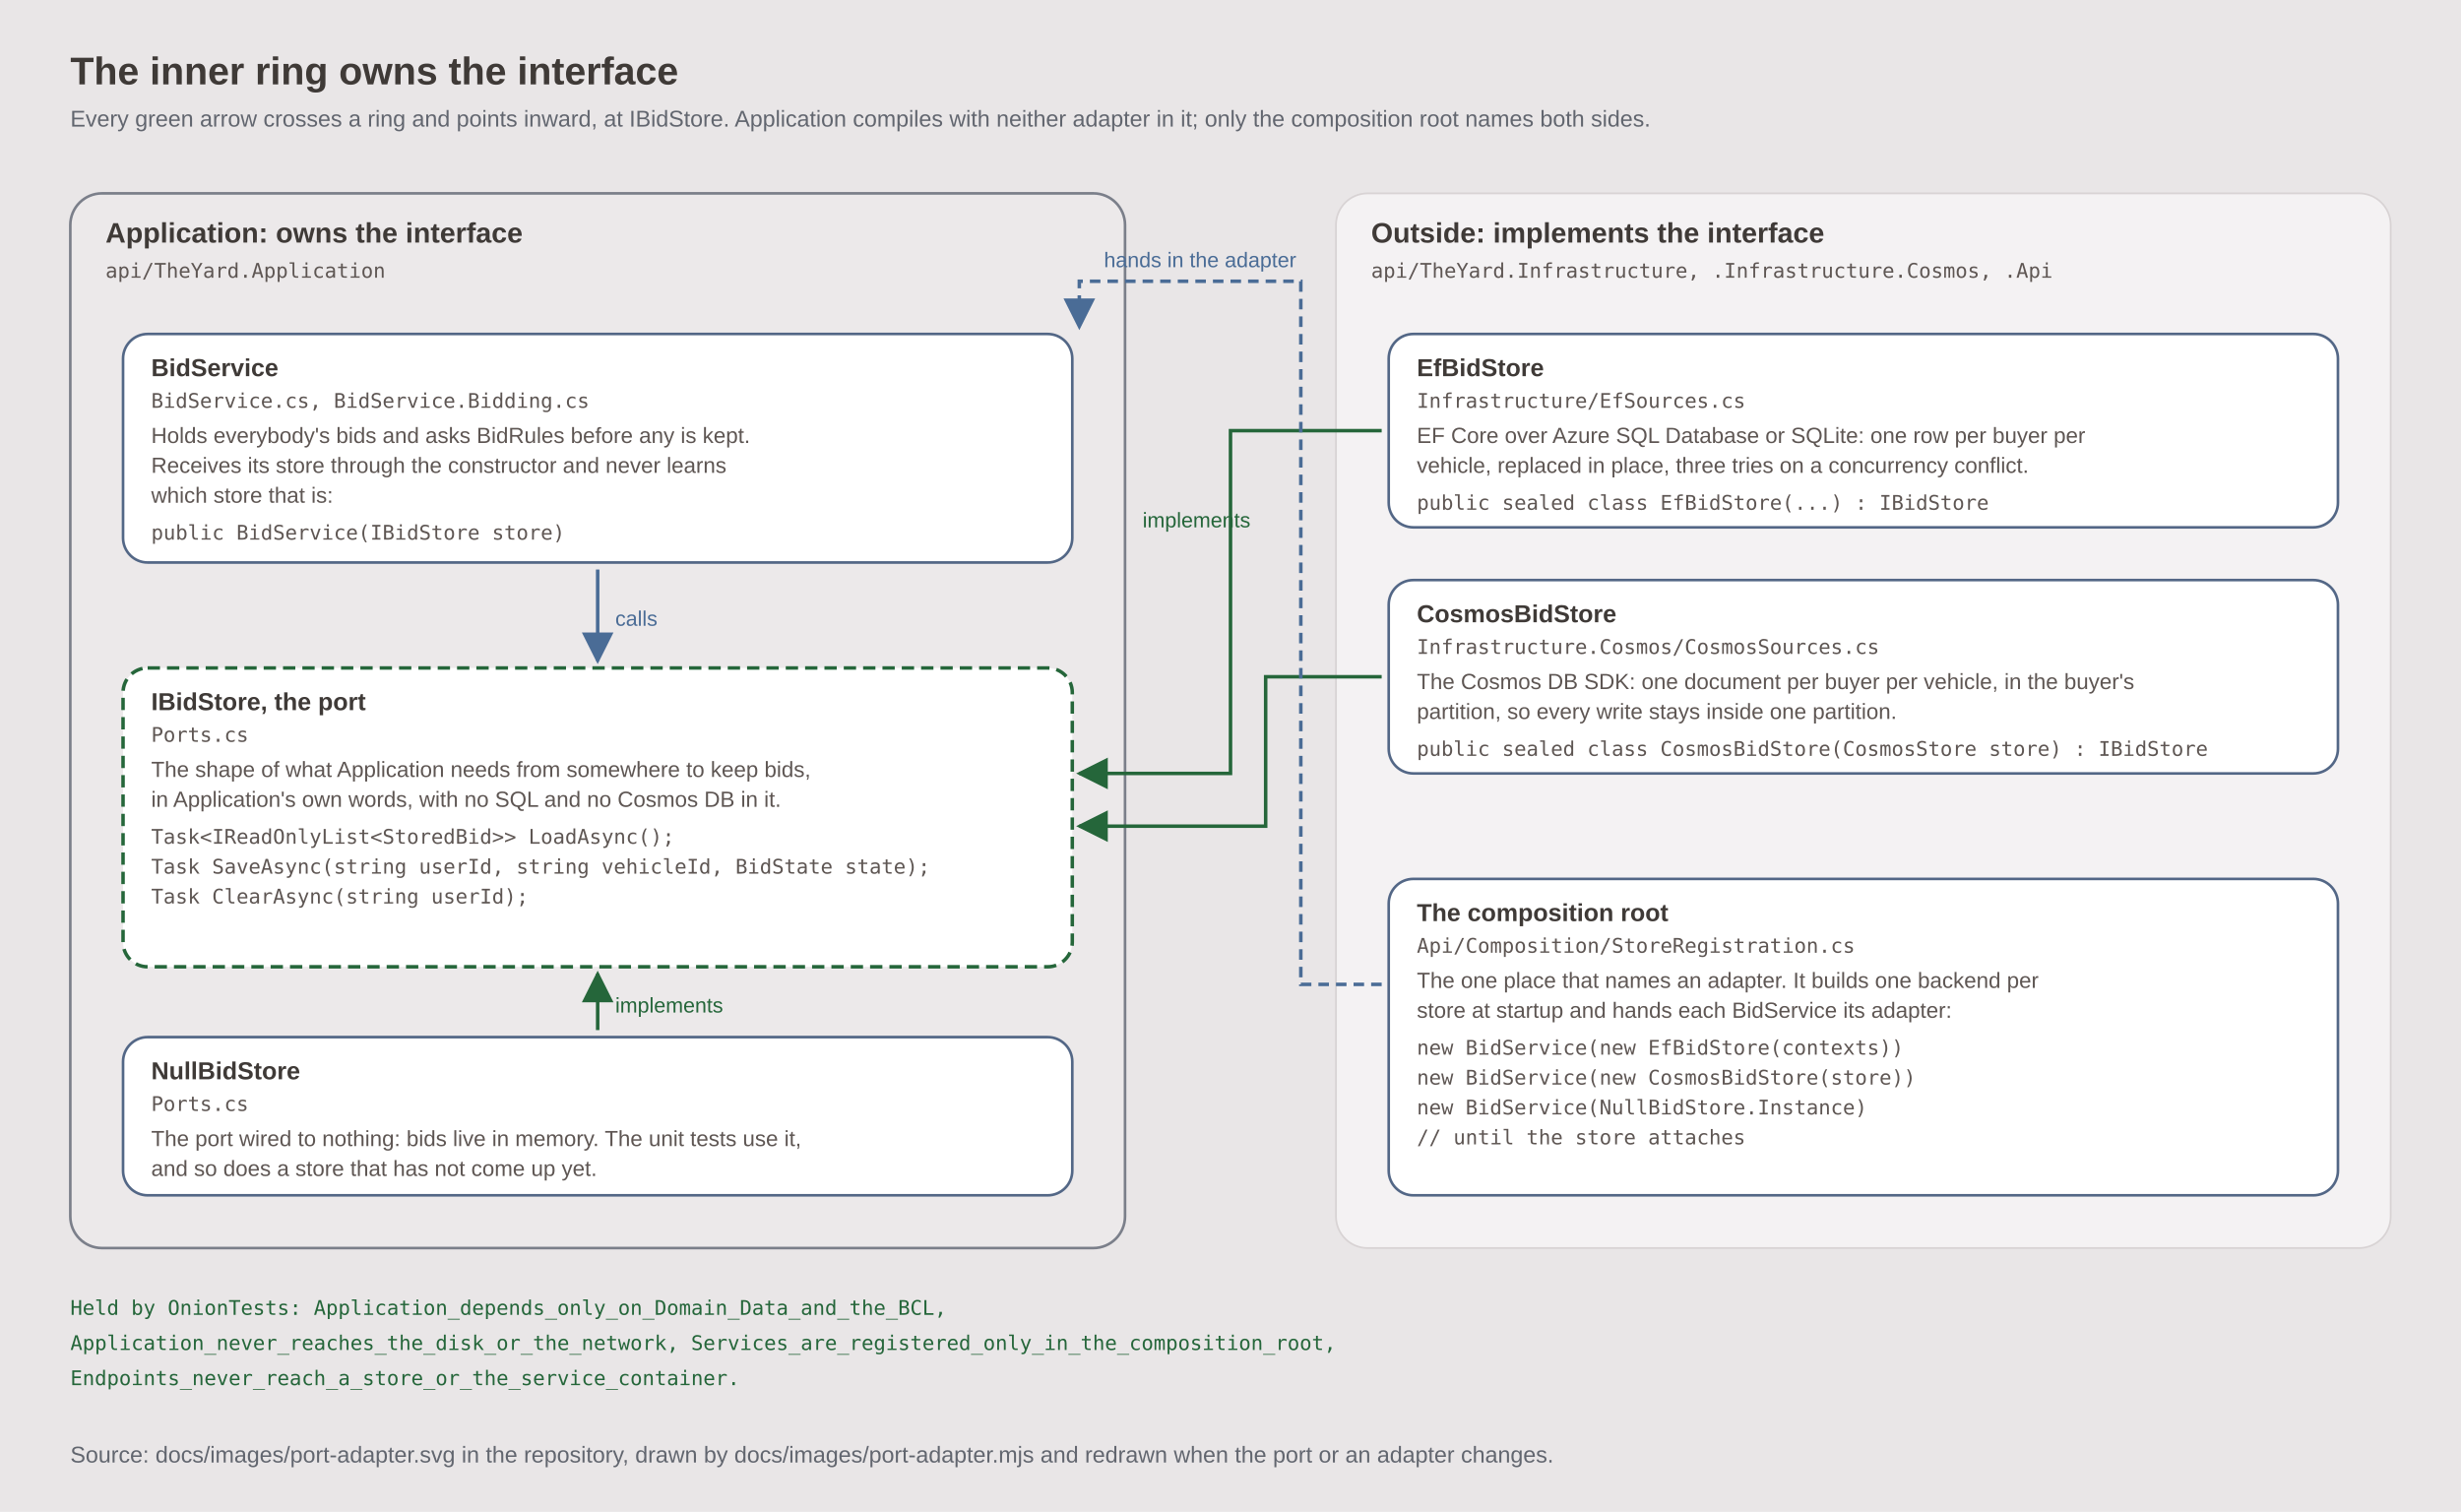
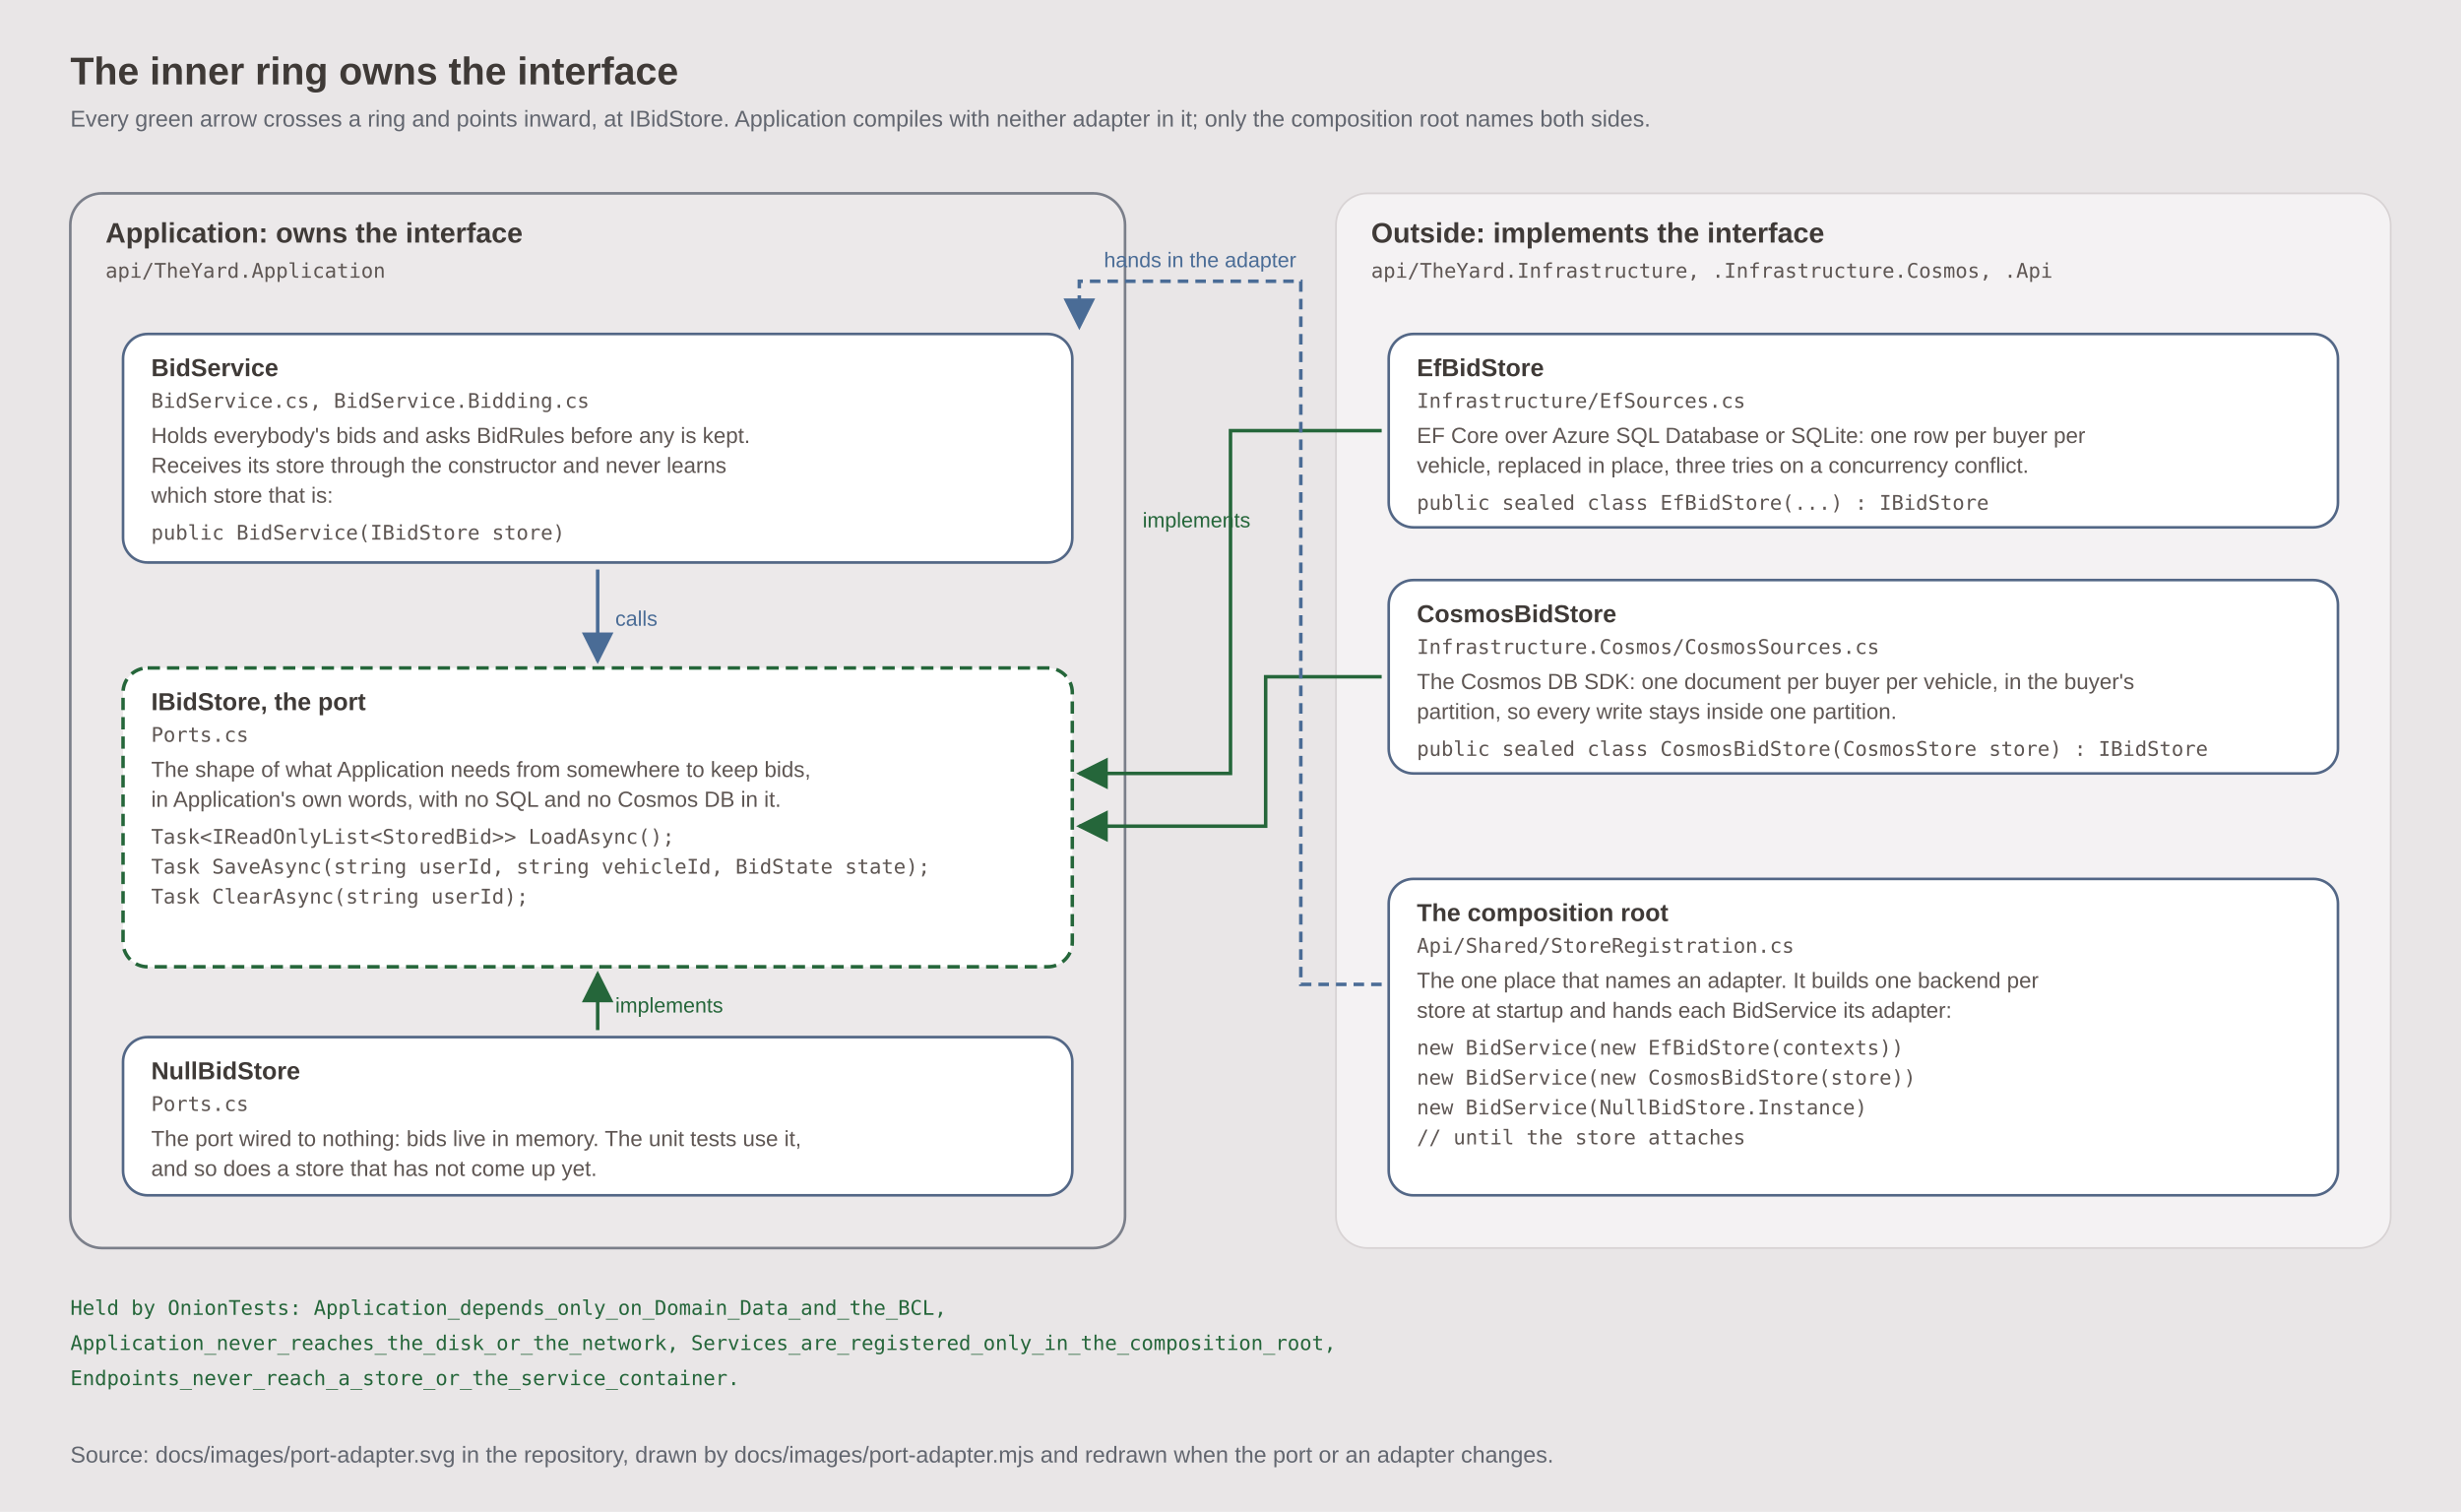
<svg xmlns="http://www.w3.org/2000/svg" width="1400" height="860" viewBox="0 0 1400 860" font-family="'IBM Plex Sans', 'Segoe UI', system-ui, Arial, sans-serif" font-size="14">
  <defs>
    <marker id="arrow" viewBox="0 0 10 10" refX="9" refY="5" markerWidth="9" markerHeight="9" orient="auto-start-reverse">
      <path d="M0 0 L10 5 L0 10 z" fill="#4a6c96" />
    </marker>
    <marker id="arrow-green" viewBox="0 0 10 10" refX="9" refY="5" markerWidth="9" markerHeight="9" orient="auto-start-reverse">
      <path d="M0 0 L10 5 L0 10 z" fill="#25663a" />
    </marker>
    <style>
      .ring0 { fill: #f4f2f3; stroke: #d8d3d4; stroke-width: 1; }
      .ring1 { fill: #ece9ea; stroke: #7b7f8a; stroke-width: 1.5; }
      .part { fill: #ffffff; stroke: #536786; stroke-width: 1.5; }
      .port { fill: #ffffff; stroke: #25663a; stroke-width: 2; stroke-dasharray: 7 4; }
      .title { fill: #3f3a37; font-size: 16px; font-weight: 700; }
      .name { fill: #3f3a37; font-size: 14px; font-weight: 700; }
      .mono { fill: #5e5653; font-family: ui-monospace, 'Cascadia Mono', Consolas, monospace; font-size: 11.5px; }
      .body { fill: #5e5653; font-size: 12.5px; }
      .test { fill: #25663a; font-family: ui-monospace, 'Cascadia Mono', Consolas, monospace; font-size: 11.5px; }
      .uses { stroke: #4a6c96; stroke-width: 2; fill: none; marker-end: url(#arrow); }
      .creates { stroke: #4a6c96; stroke-width: 2; fill: none; stroke-dasharray: 6 4; marker-end: url(#arrow); }
      .implements { stroke: #25663a; stroke-width: 2; fill: none; marker-end: url(#arrow-green); }
      .flow-label { fill: #4a6c96; font-size: 12px; font-weight: 500; }
      .green-label { fill: #25663a; font-size: 12px; font-weight: 500; }
      .heading { fill: #3f3a37; font-size: 22px; font-weight: 700; }
      .caption { fill: #62666f; font-size: 13px; }
    </style>
  </defs>
  <rect width="1400" height="860" fill="#e9e6e7" />
  <text x="40" y="48" class="heading">The inner ring owns the interface</text>
  <text x="40" y="72" class="caption">Every green arrow crosses a ring and points inward, at IBidStore. Application compiles with neither adapter in it; only the composition root names both sides.</text>
  <rect x="40" y="110" width="600" height="600" rx="18" class="ring1" />
  <text x="60" y="138" class="title">Application: owns the interface</text>
  <text x="60" y="158" class="mono">api/TheYard.Application</text>
  <rect x="70" y="190" width="540" height="130" rx="14" class="part" />
  <text x="86" y="214" class="name">BidService</text>
  <text x="86" y="232" class="mono">BidService.cs, BidService.Bidding.cs</text>
  <text x="86" y="252" class="body">Holds everybody's bids and asks BidRules before any is kept.</text>
  <text x="86" y="269" class="body">Receives its store through the constructor and never learns</text>
  <text x="86" y="286" class="body">which store that is:</text>
  <text x="86" y="307" class="mono">public BidService(IBidStore store)</text>
  <rect x="70" y="380" width="540" height="170" rx="14" class="port" />
  <text x="86" y="404" class="name">IBidStore, the port</text>
  <text x="86" y="422" class="mono">Ports.cs</text>
  <text x="86" y="442" class="body">The shape of what Application needs from somewhere to keep bids,</text>
  <text x="86" y="459" class="body">in Application's own words, with no SQL and no Cosmos DB in it.</text>
  <text x="86" y="480" class="mono">Task&lt;IReadOnlyList&lt;StoredBid&gt;&gt; LoadAsync();</text>
  <text x="86" y="497" class="mono">Task SaveAsync(string userId, string vehicleId, BidState state);</text>
  <text x="86" y="514" class="mono">Task ClearAsync(string userId);</text>
  <rect x="70" y="590" width="540" height="90" rx="14" class="part" />
  <text x="86" y="614" class="name">NullBidStore</text>
  <text x="86" y="632" class="mono">Ports.cs</text>
  <text x="86" y="652" class="body">The port wired to nothing: bids live in memory. The unit tests use it,</text>
  <text x="86" y="669" class="body">and so does a store that has not come up yet.</text>
  <rect x="760" y="110" width="600" height="600" rx="18" class="ring0" />
  <text x="780" y="138" class="title">Outside: implements the interface</text>
  <text x="780" y="158" class="mono">api/TheYard.Infrastructure, .Infrastructure.Cosmos, .Api</text>
  <rect x="790" y="190" width="540" height="110" rx="14" class="part" />
  <text x="806" y="214" class="name">EfBidStore</text>
  <text x="806" y="232" class="mono">Infrastructure/EfSources.cs</text>
  <text x="806" y="252" class="body">EF Core over Azure SQL Database or SQLite: one row per buyer per</text>
  <text x="806" y="269" class="body">vehicle, replaced in place, three tries on a concurrency conflict.</text>
  <text x="806" y="290" class="mono">public sealed class EfBidStore(...) : IBidStore</text>
  <rect x="790" y="330" width="540" height="110" rx="14" class="part" />
  <text x="806" y="354" class="name">CosmosBidStore</text>
  <text x="806" y="372" class="mono">Infrastructure.Cosmos/CosmosSources.cs</text>
  <text x="806" y="392" class="body">The Cosmos DB SDK: one document per buyer per vehicle, in the buyer's</text>
  <text x="806" y="409" class="body">partition, so every write stays inside one partition.</text>
  <text x="806" y="430" class="mono">public sealed class CosmosBidStore(CosmosStore store) : IBidStore</text>
  <rect x="790" y="500" width="540" height="180" rx="14" class="part" />
  <text x="806" y="524" class="name">The composition root</text>
-   <text x="806" y="542" class="mono">Api/Composition/StoreRegistration.cs</text>
+   <text x="806" y="542" class="mono">Api/Shared/StoreRegistration.cs</text>
  <text x="806" y="562" class="body">The one place that names an adapter. It builds one backend per</text>
  <text x="806" y="579" class="body">store at startup and hands each BidService its adapter:</text>
  <text x="806" y="600" class="mono">new BidService(new EfBidStore(contexts))</text>
  <text x="806" y="617" class="mono">new BidService(new CosmosBidStore(store))</text>
  <text x="806" y="634" class="mono">new BidService(NullBidStore.Instance)</text>
  <text x="806" y="651" class="mono">// until the store attaches</text>
  <path d="M786 245 L700 245 L700 440 L614 440" class="implements" />
  <text x="650" y="300" class="green-label">implements</text>
  <path d="M786 385 L720 385 L720 470 L614 470" class="implements" />
  <path d="M340 586 L340 554" class="implements" />
  <text x="350" y="576" class="green-label">implements</text>
  <path d="M340 324 L340 376" class="uses" />
  <text x="350" y="356" class="flow-label">calls</text>
  <path d="M786 560 L740 560 L740 160 L614 160 L614 186" class="creates" />
  <text x="628" y="152" class="flow-label">hands in the adapter</text>
  <text x="40" y="748" class="test">Held by OnionTests: Application_depends_only_on_Domain_Data_and_the_BCL,</text>
  <text x="40" y="768" class="test">Application_never_reaches_the_disk_or_the_network, Services_are_registered_only_in_the_composition_root,</text>
  <text x="40" y="788" class="test">Endpoints_never_reach_a_store_or_the_service_container.</text>
  <text x="40" y="832" class="caption">Source: docs/images/port-adapter.svg in the repository, drawn by docs/images/port-adapter.mjs and redrawn when the port or an adapter changes.</text>
</svg>
